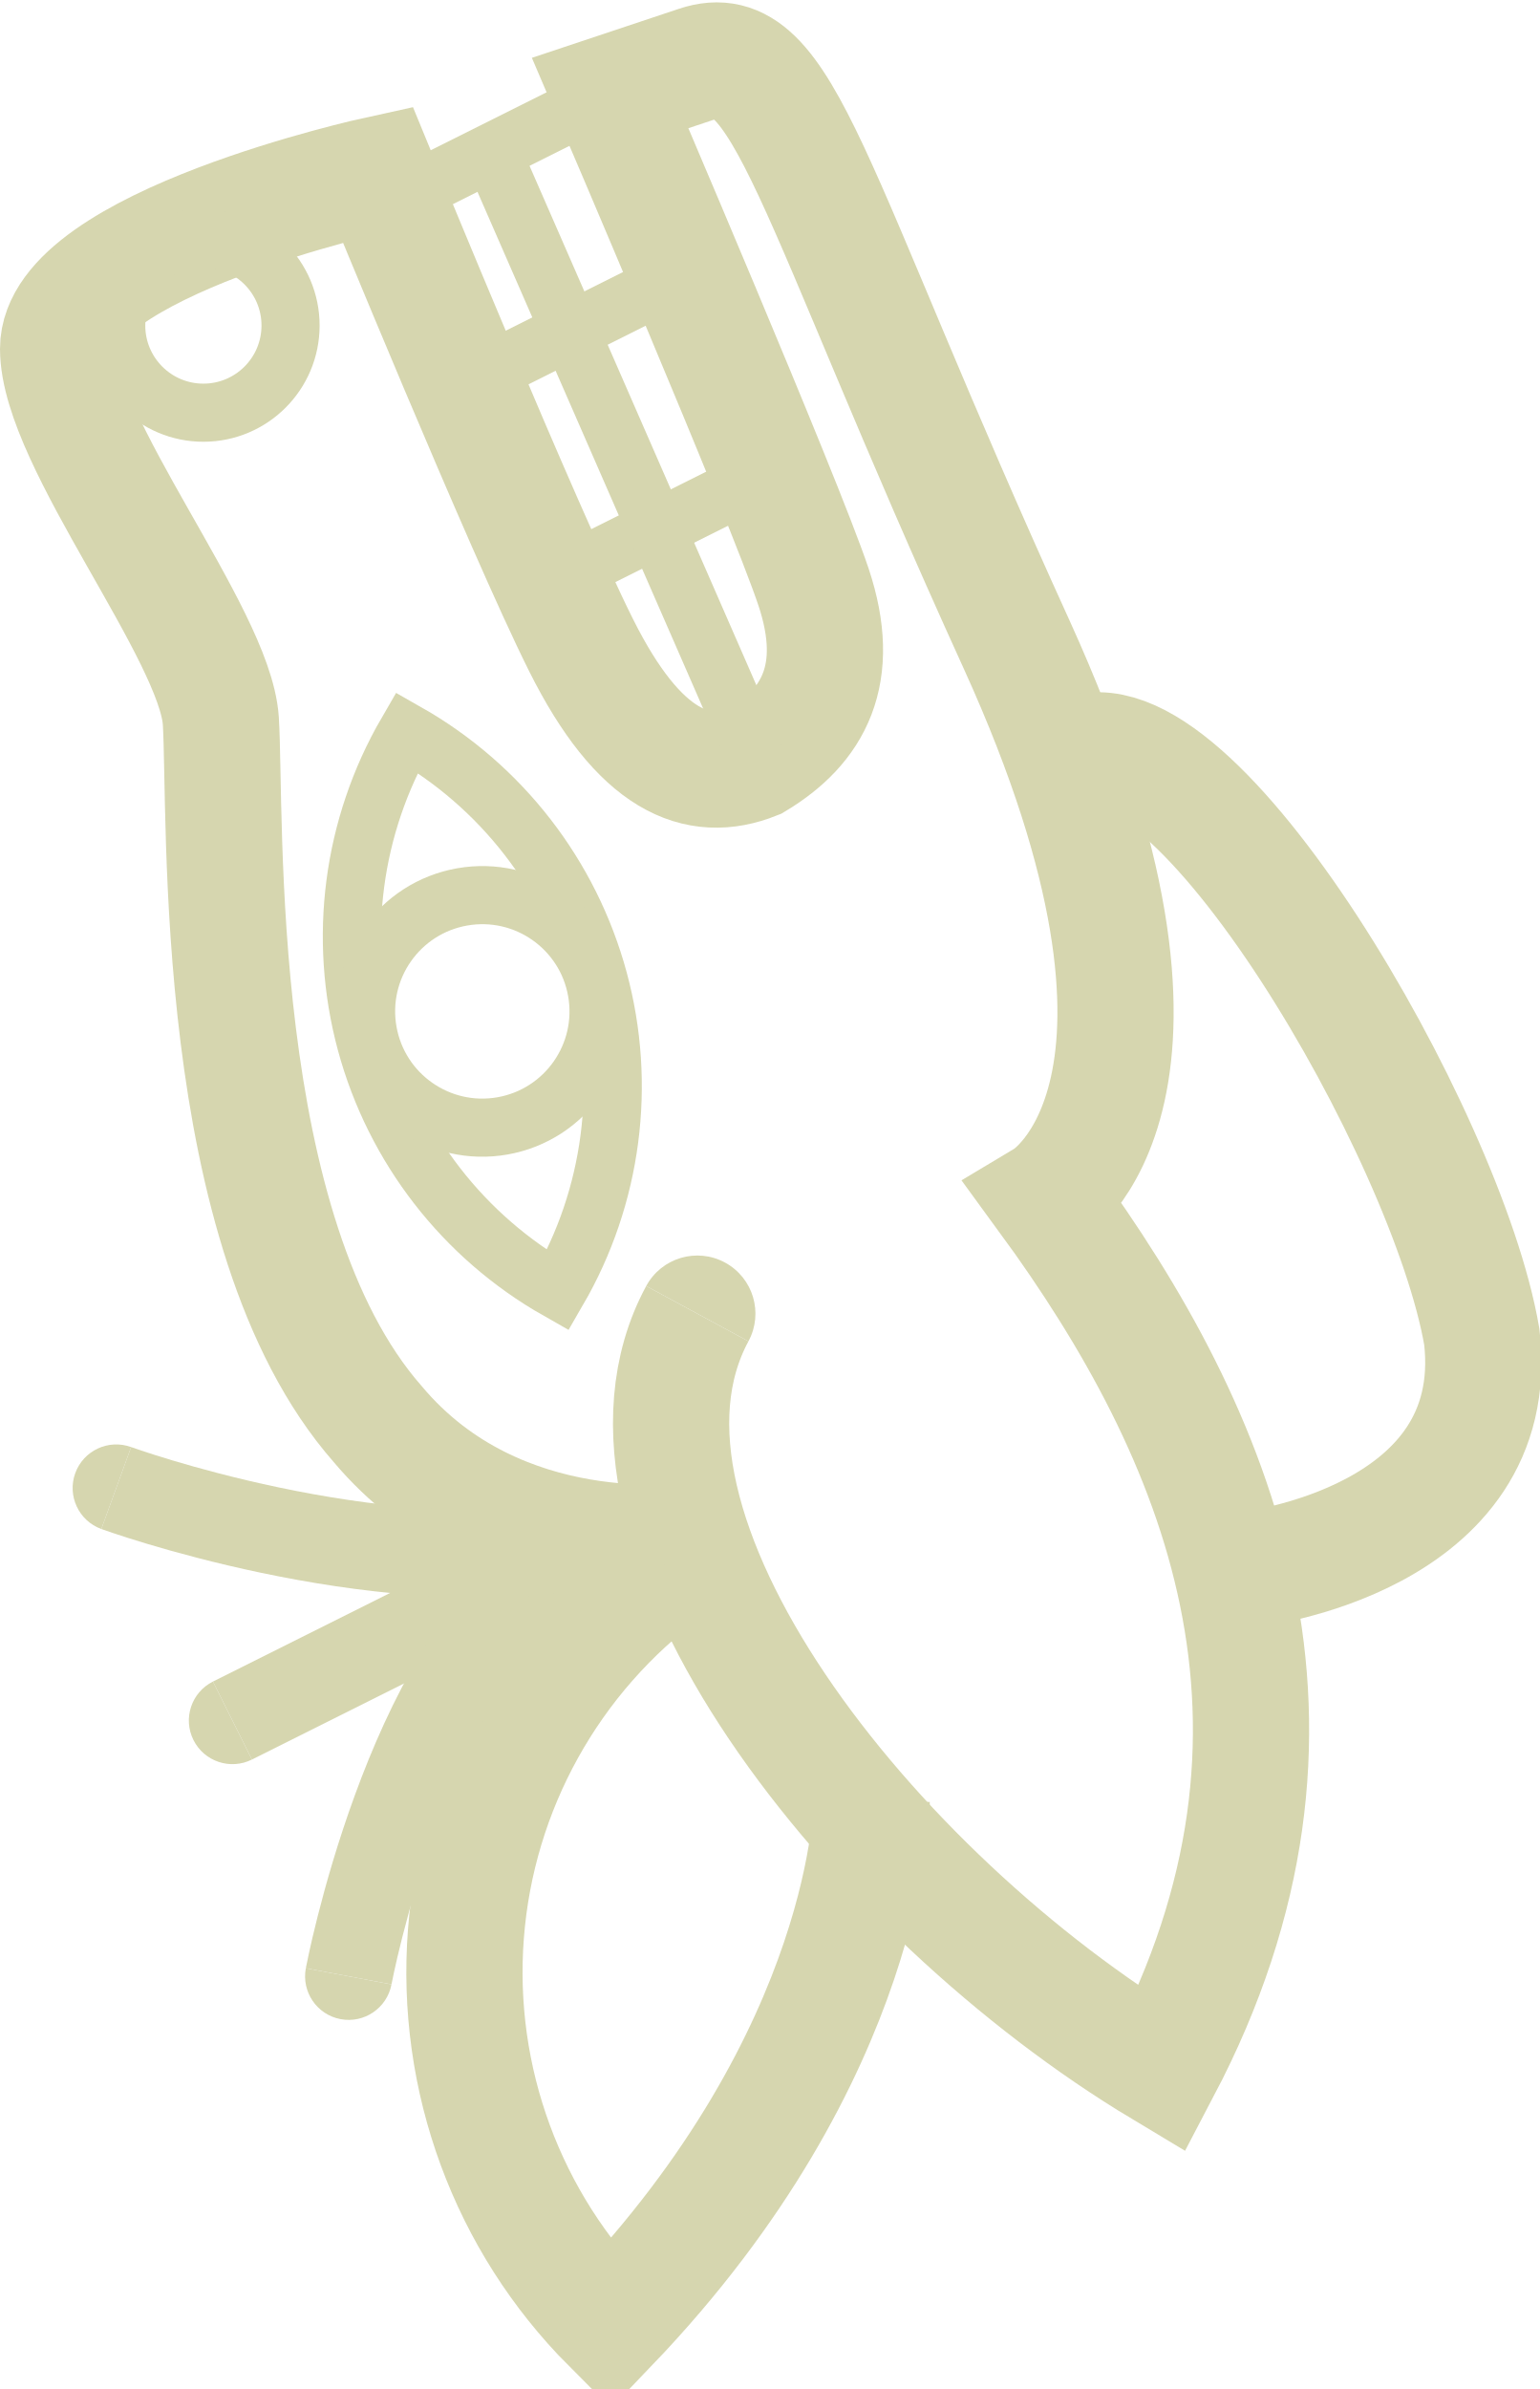
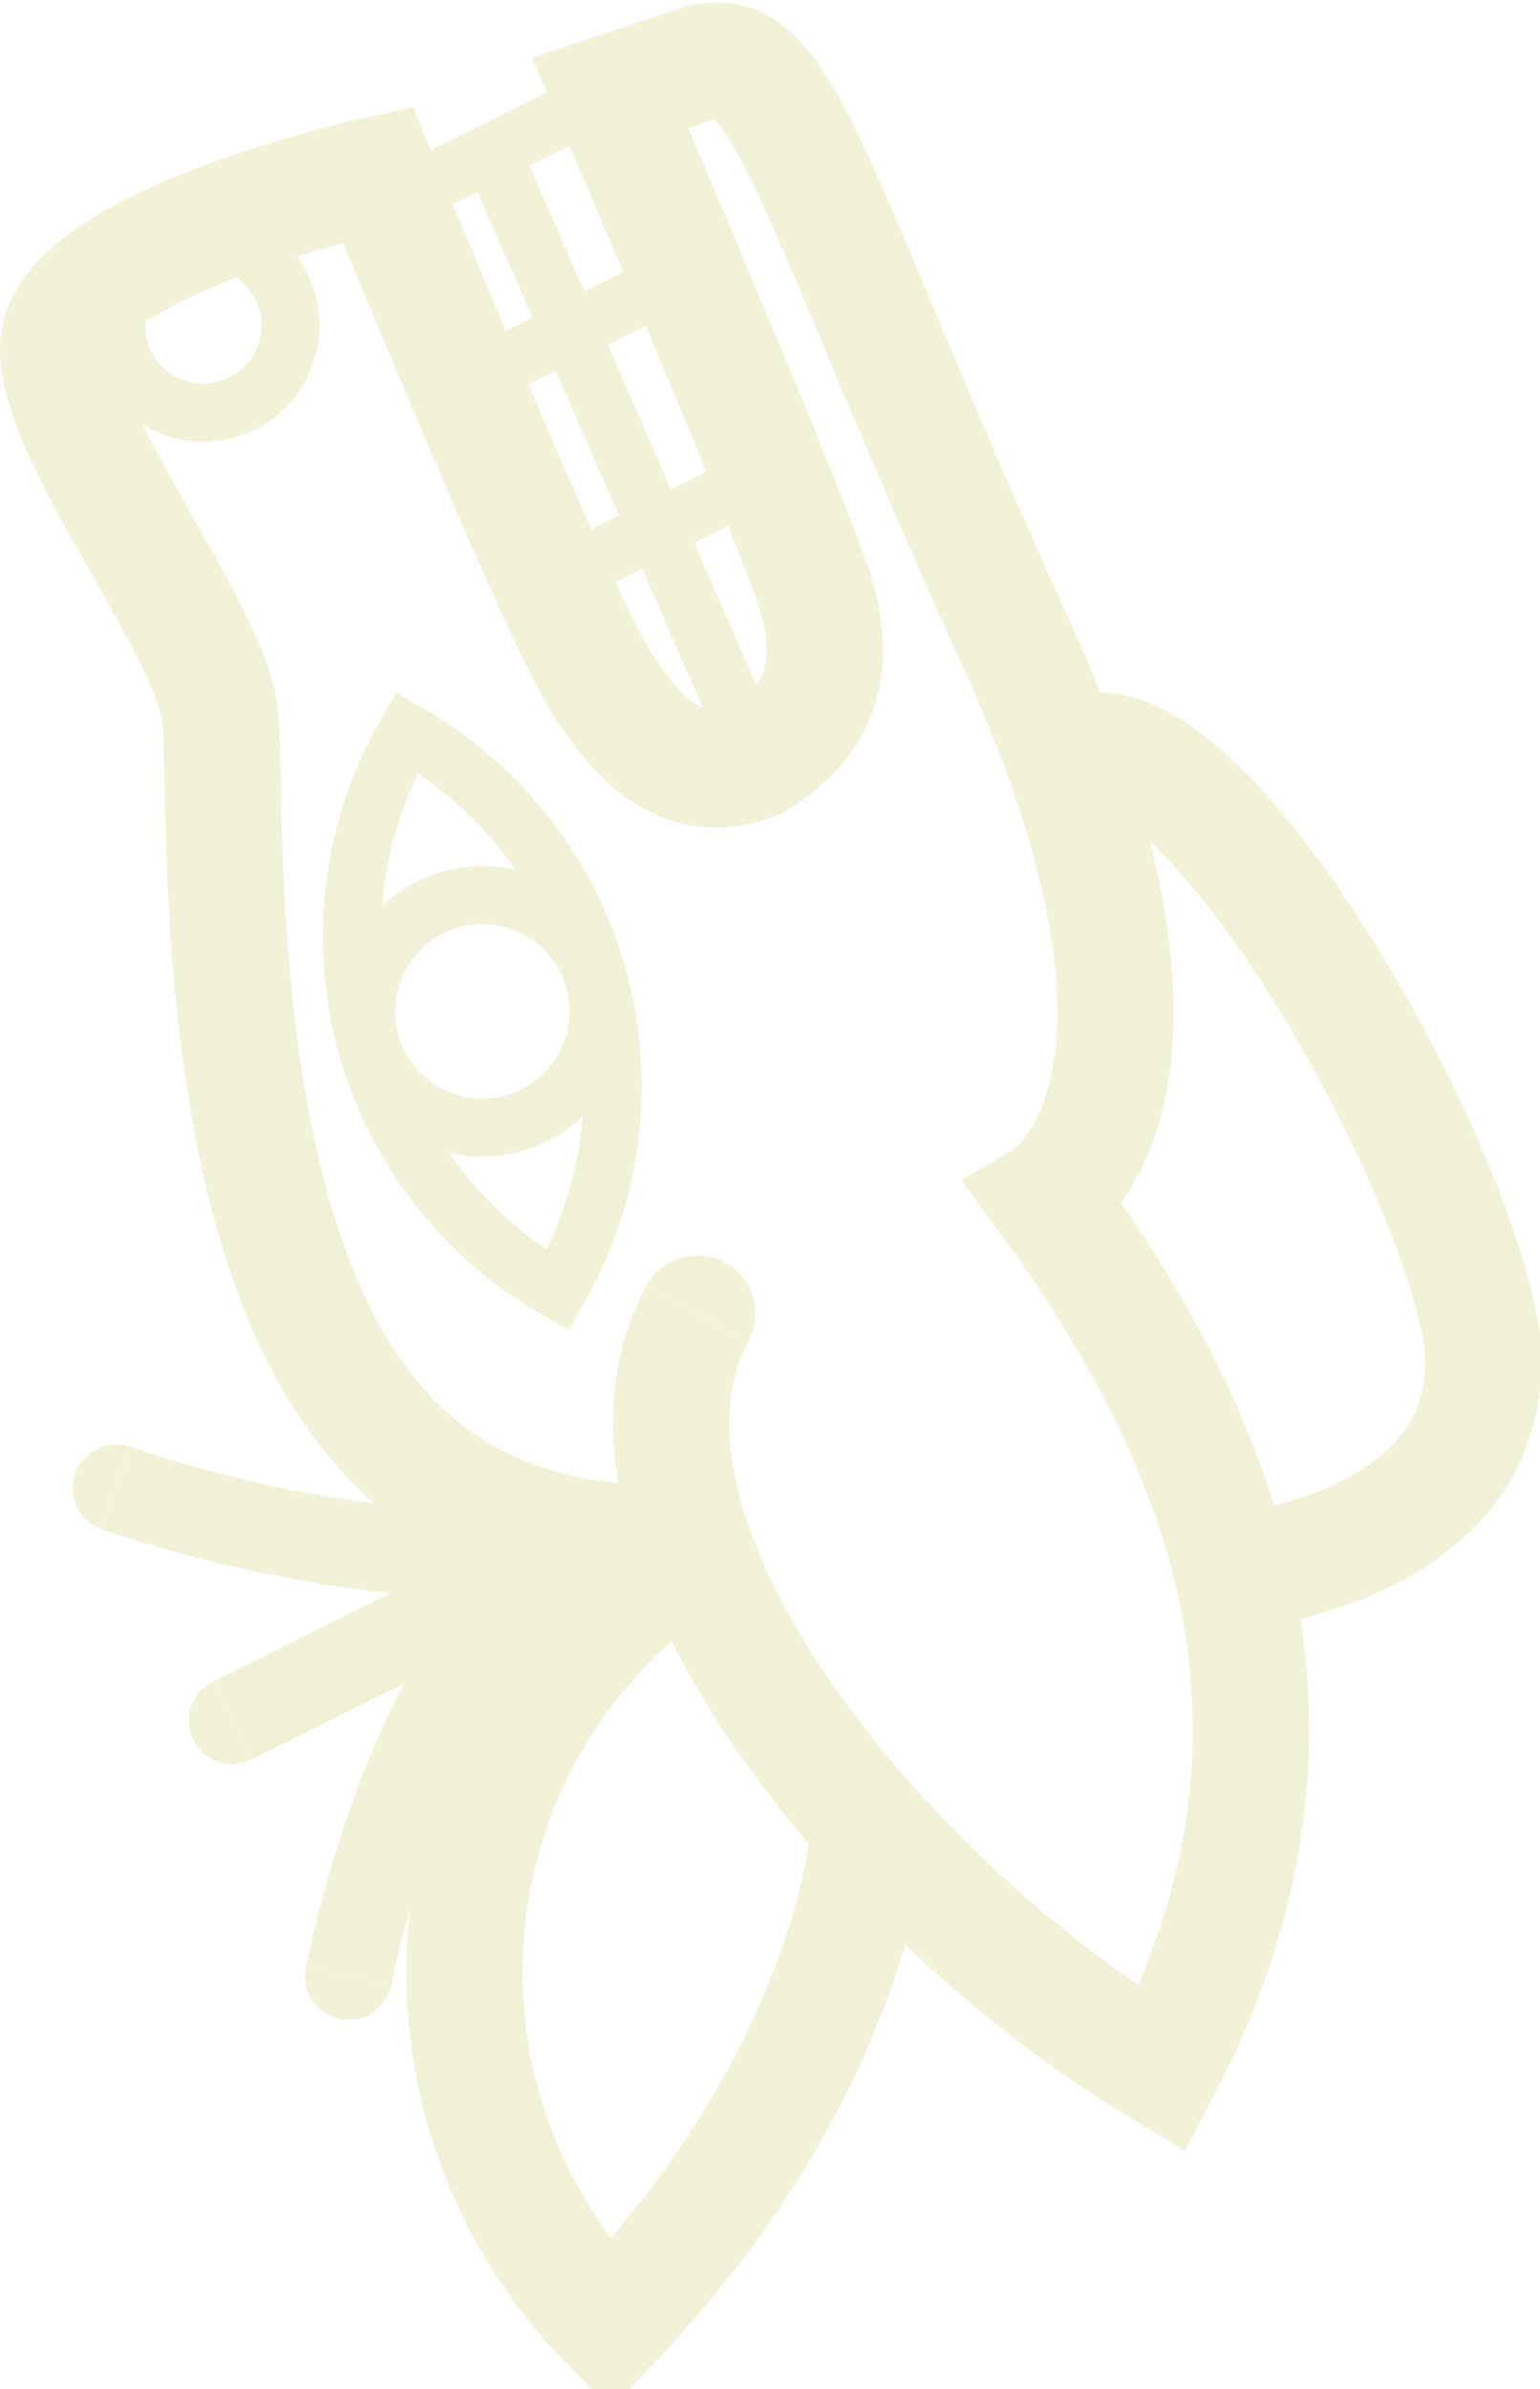
<svg xmlns="http://www.w3.org/2000/svg" fill="none" style="-webkit-print-color-adjust:exact" viewBox="-1 -1 26.5 41.1">
  <path d="M11 21.6c-2 3.7 3 10 8 13 3.1-5.9 1-10.9-2-15 0 0 3-1.8-.5-9.5-3.6-7.9-4-10.5-5.5-10L9.5.6s3 7 3.5 8.5 0 2.4-1 3c-1 .4-2 0-3-2S5.5 2 5.5 2 0 3.2 0 5c0 1.6 2.7 4.9 2.8 6.4.1 1.6-.2 8.8 2.7 12.1 2.1 2.5 5.4 2 5.4 2" />
  <defs>
-     <marker id="a" fill="#d6d6af" fill-opacity="1" markerHeight="6" markerWidth="6" orient="auto-start-reverse" refX="3" refY="3" viewBox="0 0 6 6">
+     <marker id="a" fill="#F2F2D9" fill-opacity="1" markerHeight="6" markerWidth="6" orient="auto-start-reverse" refX="3" refY="3" viewBox="0 0 6 6">
      <path d="M3 2.5a.5.5 0 0 1 0 1" />
    </marker>
  </defs>
-   <path stroke="#d6d6af" stroke-width="2" marker-start="url(#a)" d="M11 21.6c-2 3.7 3 10 8 13 3.1-5.9 1-10.9-2-15 0 0 3-1.8-.5-9.5-3.6-7.9-4-10.5-5.5-10L9.5.6s3 7 3.5 8.5 0 2.4-1 3c-1 .4-2 0-3-2S5.5 2 5.5 2 0 3.2 0 5c0 1.6 2.7 4.9 2.8 6.4.1 1.6-.2 8.8 2.7 12.1 2.1 2.5 5.4 2 5.4 2" />
+   <path stroke="#F2F2D9" stroke-width="2" marker-start="url(#a)" d="M11 21.6c-2 3.7 3 10 8 13 3.1-5.9 1-10.9-2-15 0 0 3-1.8-.5-9.5-3.6-7.9-4-10.5-5.5-10L9.5.6s3 7 3.5 8.5 0 2.4-1 3c-1 .4-2 0-3-2S5.5 2 5.5 2 0 3.2 0 5c0 1.6 2.7 4.9 2.8 6.4.1 1.6-.2 8.8 2.7 12.1 2.1 2.5 5.4 2 5.4 2" />
  <path d="M10.5 26a8.6 8.6 0 0 0-1 13c4.5-4.7 4.5-9 4.5-9" />
-   <path stroke="#d6d6af" stroke-width="2" d="M10.5 26a8.6 8.6 0 0 0-1 13c4.5-4.7 4.5-9 4.5-9" />
+   <path stroke="#F2F2D9" stroke-width="2" d="M10.5 26a8.6 8.6 0 0 0-1 13c4.5-4.7 4.5-9 4.5-9" />
  <path d="M17.5 12c2-1 6.4 6.5 7 10 .4 3.5-4 4-4 4" />
-   <path stroke="#d6d6af" stroke-width="2" d="M17.5 12c2-1 6.4 6.5 7 10 .4 3.5-4 4-4 4" />
+   <path stroke="#F2F2D9" stroke-width="2" d="M17.5 12c2-1 6.4 6.5 7 10 .4 3.5-4 4-4 4" />
  <path d="m9.5.6-4 2" />
-   <path stroke="#d6d6af" d="m9.5.6-4 2" />
+   <path stroke="#F2F2D9" d="m9.5.6-4 2" />
  <path d="m11 3.6-4 2" />
-   <path stroke="#d6d6af" d="m11 3.6-4 2" />
+   <path stroke="#F2F2D9" d="m11 3.6-4 2" />
  <path d="m12.5 7-4 2" />
-   <path stroke="#d6d6af" d="m12.5 7-4 2" />
+   <path stroke="#F2F2D9" d="m12.5 7-4 2" />
  <path d="M12 12 7.5 1.7" />
-   <path stroke="#d6d6af" d="M12 12 7.5 1.7" />
+   <path stroke="#F2F2D9" d="M12 12 7.5 1.7" />
  <circle cx="2.5" cy="4.6" r="1.5" />
-   <circle cx="2.5" cy="4.6" r="1.5" stroke="#d6d6af" />
+   <circle cx="2.5" cy="4.6" r="1.5" stroke="#F2F2D9" />
  <path d="m9 25.6-6 3" />
  <defs>
-     <marker id="b" fill="#d6d6af" fill-opacity="1" markerHeight="6" markerWidth="6" orient="auto-start-reverse" refX="3" refY="3" viewBox="0 0 6 6">
+     <marker id="b" fill="#F2F2D9" fill-opacity="1" markerHeight="6" markerWidth="6" orient="auto-start-reverse" refX="3" refY="3" viewBox="0 0 6 6">
      <path d="M3 2.5a.5.5 0 0 1 0 1" />
    </marker>
  </defs>
-   <path stroke="#d6d6af" stroke-width="1.5" marker-end="url(#b)" d="m9 25.6-6 3" />
+   <path stroke="#F2F2D9" stroke-width="1.5" marker-end="url(#b)" d="m9 25.6-6 3" />
  <path d="M8.5 26C6 27.7 5 33 5 33" />
  <defs>
-     <marker id="c" fill="#d6d6af" fill-opacity="1" markerHeight="6" markerWidth="6" orient="auto-start-reverse" refX="3" refY="3" viewBox="0 0 6 6">
+     <marker id="c" fill="#F2F2D9" fill-opacity="1" markerHeight="6" markerWidth="6" orient="auto-start-reverse" refX="3" refY="3" viewBox="0 0 6 6">
      <path d="M3 2.5a.5.5 0 0 1 0 1" />
    </marker>
  </defs>
-   <path stroke="#d6d6af" stroke-width="1.5" marker-end="url(#c)" d="M8.5 26C6 27.7 5 33 5 33" />
+   <path stroke="#F2F2D9" stroke-width="1.5" marker-end="url(#c)" d="M8.5 26C6 27.7 5 33 5 33" />
  <path d="M9 25.6c-3.6.6-8-1-8-1" />
  <defs>
-     <marker id="d" fill="#d6d6af" fill-opacity="1" markerHeight="6" markerWidth="6" orient="auto-start-reverse" refX="3" refY="3" viewBox="0 0 6 6">
+     <marker id="d" fill="#F2F2D9" fill-opacity="1" markerHeight="6" markerWidth="6" orient="auto-start-reverse" refX="3" refY="3" viewBox="0 0 6 6">
      <path d="M3 2.5a.5.5 0 0 1 0 1" />
    </marker>
  </defs>
-   <path stroke="#d6d6af" stroke-width="1.5" marker-end="url(#d)" d="M9 25.6c-3.6.6-8-1-8-1" />
+   <path stroke="#F2F2D9" stroke-width="1.5" marker-end="url(#d)" d="M9 25.6c-3.6.6-8-1-8-1" />
  <path d="M8.6 21.2A7 7 0 0 1 6 11.6a7 7 0 0 1 2.6 9.6z" />
-   <path stroke="#d6d6af" d="M8.6 21.2A7 7 0 0 1 6 11.6a7 7 0 0 1 2.6 9.6z" />
+   <path stroke="#F2F2D9" d="M8.6 21.2A7 7 0 0 1 6 11.6a7 7 0 0 1 2.6 9.6z" />
  <circle cx="7.3" cy="16.4" r="2" transform="rotate(170 7.3 16.4)" />
-   <circle cx="7.3" cy="16.4" r="2" stroke="#d6d6af" transform="rotate(170 7.3 16.4)" />
+   <circle cx="7.3" cy="16.4" r="2" stroke="#F2F2D9" transform="rotate(170 7.3 16.4)" />
</svg>
